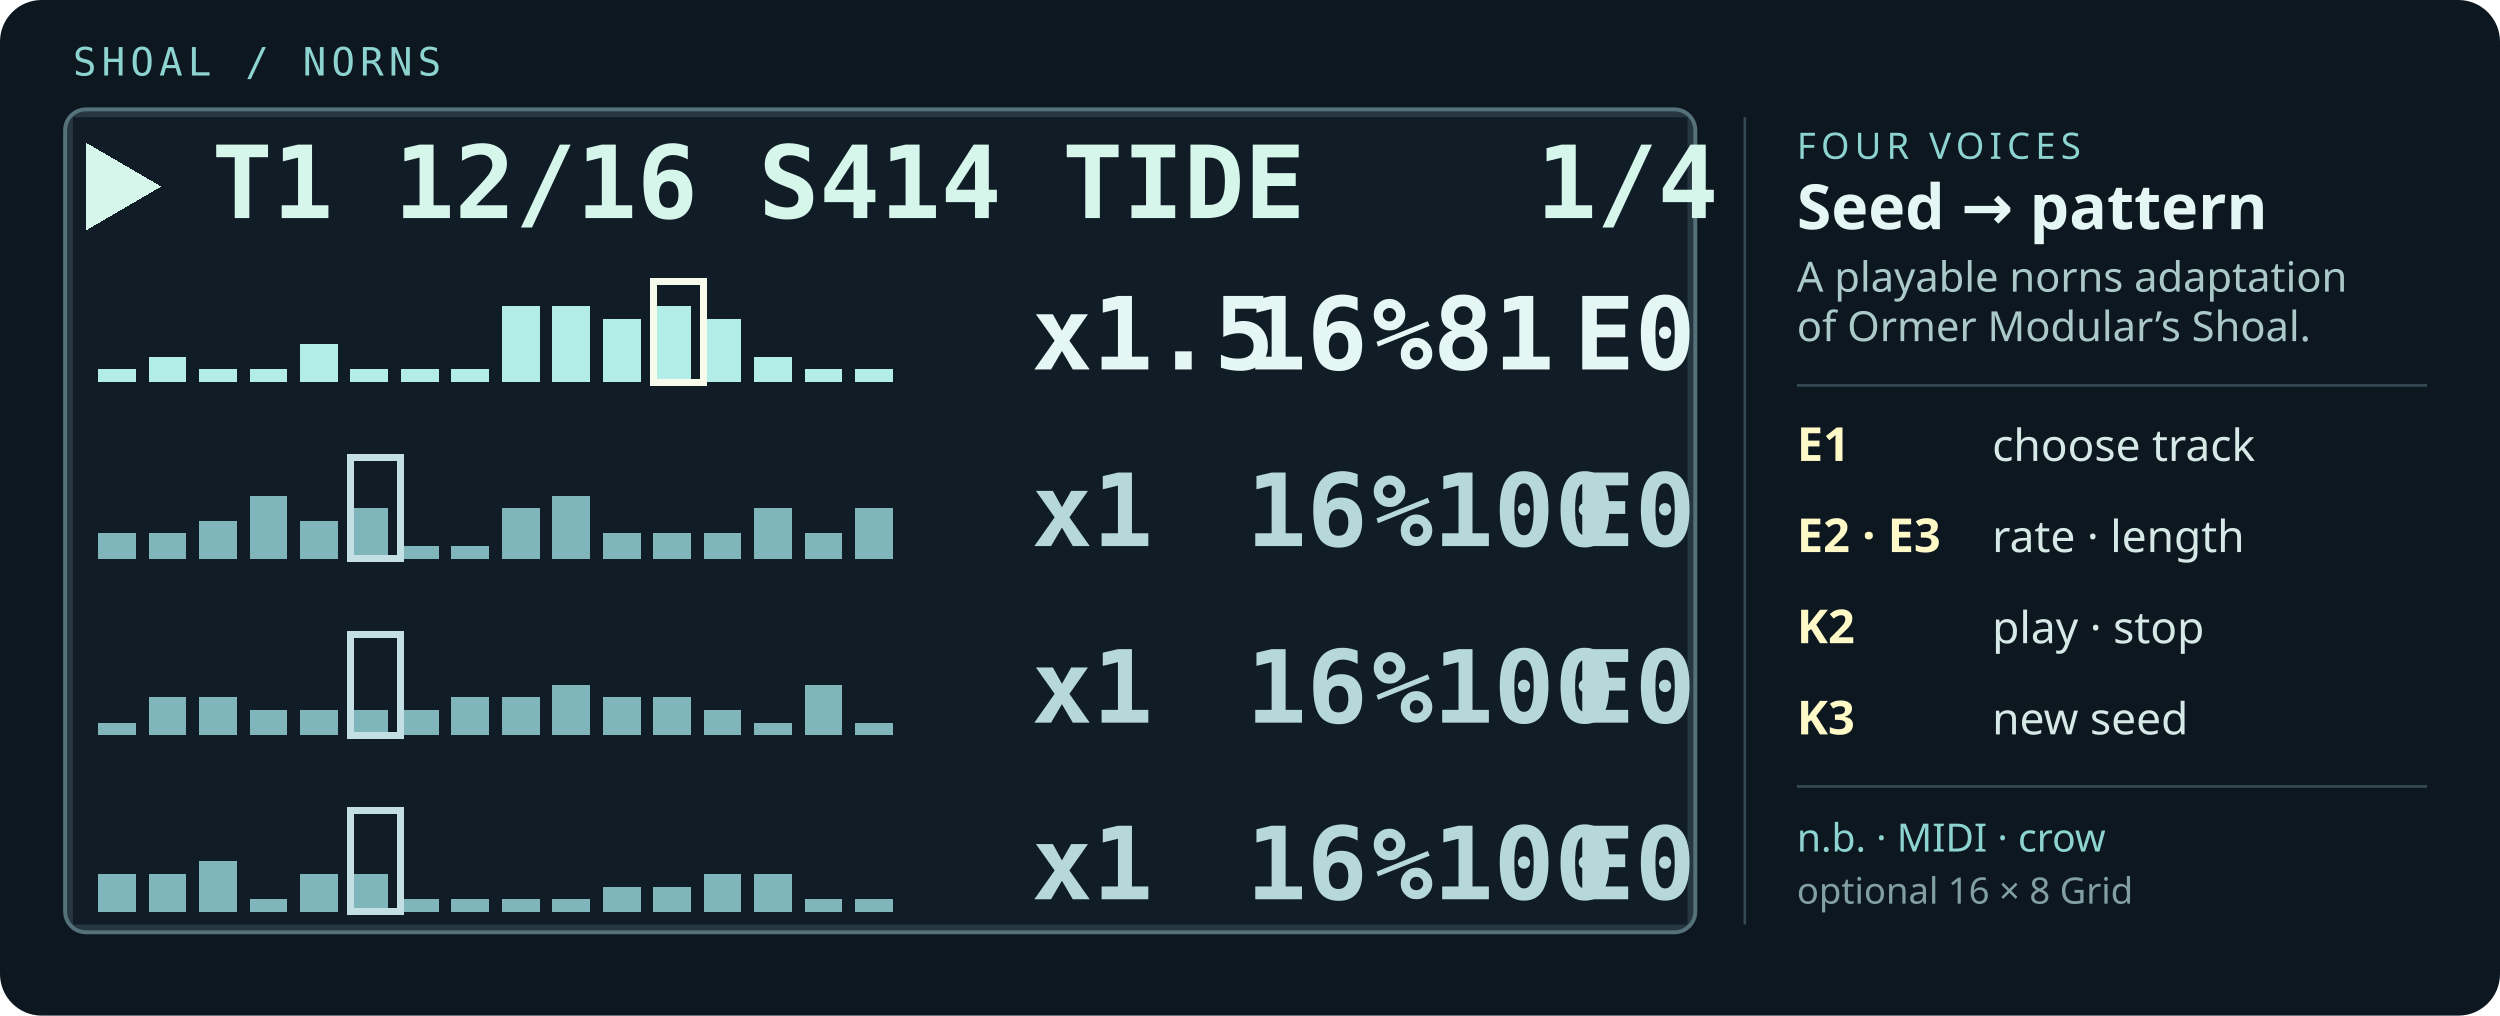
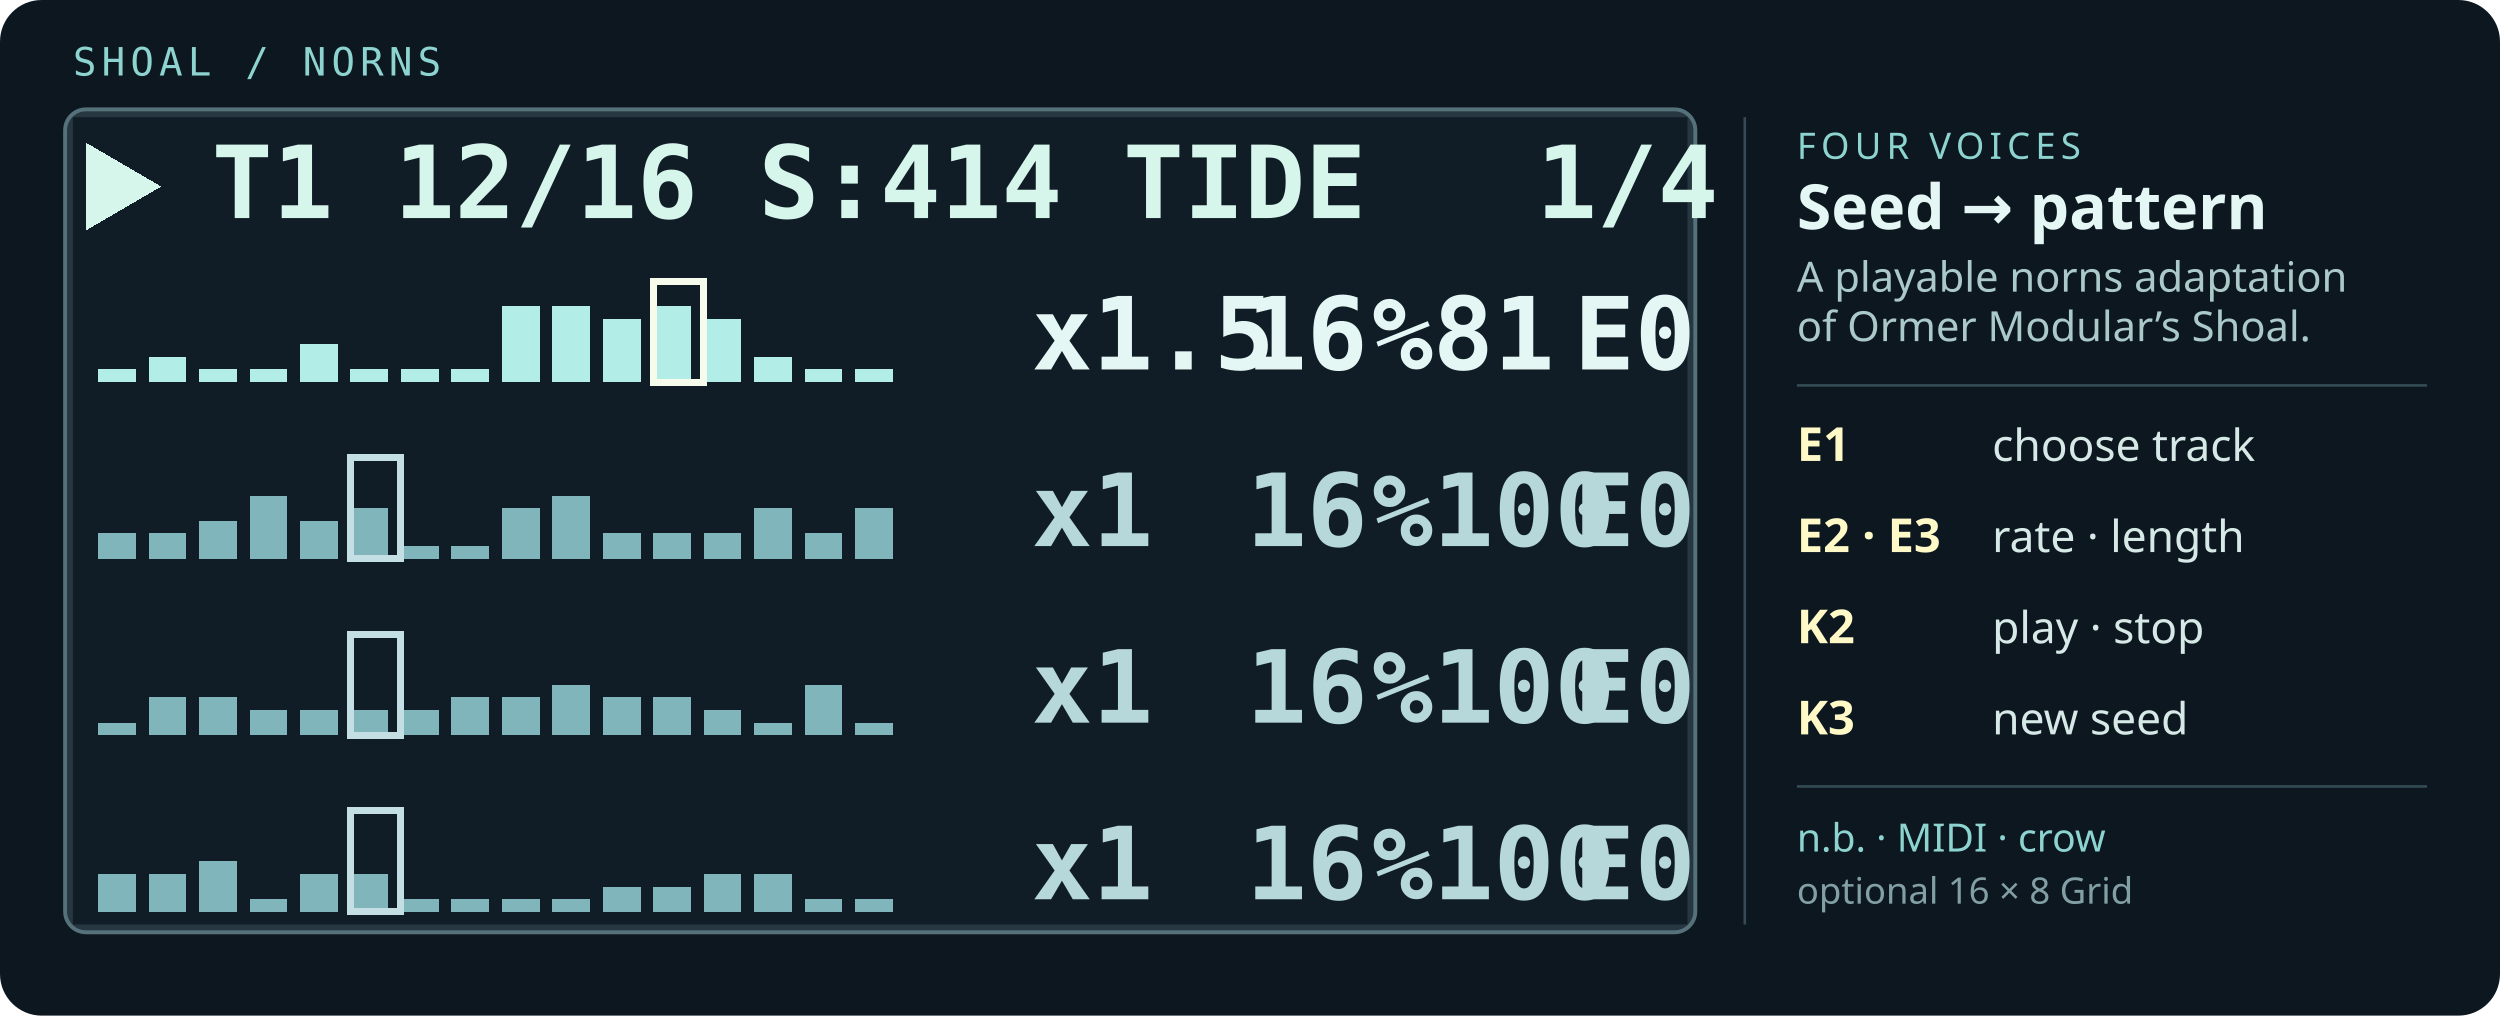
<svg xmlns="http://www.w3.org/2000/svg" width="800" height="325" viewBox="0 0 960 390" role="img" aria-labelledby="title desc">
  <rect width="960" height="390" rx="16" fill="#0c1720" />
  <text x="28" y="29" fill="#8dd4d1" font-family="monospace" font-size="15" letter-spacing="2">SHOAL / NORNS</text>
  <rect x="25" y="42" width="626" height="316" rx="8" fill="#263741" stroke="#55727b" stroke-width="1.5" />
  <g transform="translate(28 45) scale(4.84375)">
    <rect width="128" height="64" fill="#101d26" />
    <g shape-rendering="crispEdges">
      <path d="M1 2v7l6-3.5z" fill="#d6f5eb" />
      <g fill="#d6f5eb" font-family="monospace" font-size="8" font-weight="bold">
-         <text x="11" y="8" textLength="70" lengthAdjust="spacingAndGlyphs">T1 12/16 S414 TIDE</text>
+         <text x="11" y="8" textLength="70" lengthAdjust="spacingAndGlyphs">T1 12/16 S:414 TIDE</text>
        <text x="116" y="8" textLength="11" lengthAdjust="spacingAndGlyphs">1/4</text>
      </g>
      <g fill="none" stroke-width="3">
        <path stroke="#b2eee7" d="M3.5 20v1 M7.5 19v2 M11.5 20v1 M15.5 20v1 M19.5 18v3 M23.5 20v1 M27.5 20v1 M31.5 20v1 M35.5 15v6 M39.5 15v6 M43.5 16v5 M47.5 15v6 M51.5 16v5 M55.5 19v2 M59.5 20v1 M63.5 20v1" />
        <path stroke="#7fb5bb" d="M3.5 33v2 M7.5 33v2 M11.5 32v3 M15.5 30v5 M19.5 32v3 M23.5 31v4 M27.5 34v1 M31.5 34v1 M35.5 31v4 M39.5 30v5 M43.5 33v2 M47.5 33v2 M51.5 33v2 M55.5 31v4 M59.5 33v2 M63.5 31v4" />
        <path stroke="#7fb5bb" d="M3.5 48v1 M7.5 46v3 M11.5 46v3 M15.5 47v2 M19.5 47v2 M23.5 47v2 M27.5 47v2 M31.5 46v3 M35.5 46v3 M39.5 45v4 M43.5 46v3 M47.5 46v3 M51.5 47v2 M55.5 48v1 M59.5 45v4 M63.5 48v1" />
        <path stroke="#7fb5bb" d="M3.5 60v3 M7.5 60v3 M11.5 59v4 M15.5 62v1 M19.5 60v3 M23.5 60v3 M27.5 62v1 M31.5 62v1 M35.5 62v1 M39.5 62v1 M43.5 61v2 M47.5 61v2 M51.5 60v3 M55.5 60v3 M59.5 62v1 M63.5 62v1" />
      </g>
      <g fill="none" stroke-width="0.55">
        <rect x="46" y="13" width="4" height="8" stroke="#f6fbec" />
        <rect x="22" y="27" width="4" height="8" stroke="#c4dfe3" />
        <rect x="22" y="41" width="4" height="8" stroke="#c4dfe3" />
        <rect x="22" y="55" width="4" height="8" stroke="#c4dfe3" />
      </g>
      <g font-family="monospace" font-size="8" font-weight="bold">
        <g fill="#e5f7f5">
          <text x="76" y="20" textLength="14" lengthAdjust="spacingAndGlyphs">x1.5</text>
          <text x="93" y="20" textLength="8" lengthAdjust="spacingAndGlyphs">16</text>
          <text x="103" y="20" textLength="14" lengthAdjust="spacingAndGlyphs">%81</text>
          <text x="119" y="20" textLength="7" lengthAdjust="spacingAndGlyphs">E0</text>
        </g>
        <g fill="#b6d8db">
          <text x="76" y="34" textLength="7" lengthAdjust="spacingAndGlyphs">x1</text>
          <text x="93" y="34" textLength="8" lengthAdjust="spacingAndGlyphs">16</text>
          <text x="103" y="34" textLength="14" lengthAdjust="spacingAndGlyphs">%100</text>
          <text x="119" y="34" textLength="7" lengthAdjust="spacingAndGlyphs">E0</text>
        </g>
        <g fill="#b6d8db">
          <text x="76" y="48" textLength="7" lengthAdjust="spacingAndGlyphs">x1</text>
          <text x="93" y="48" textLength="8" lengthAdjust="spacingAndGlyphs">16</text>
          <text x="103" y="48" textLength="14" lengthAdjust="spacingAndGlyphs">%100</text>
          <text x="119" y="48" textLength="7" lengthAdjust="spacingAndGlyphs">E0</text>
        </g>
        <g fill="#b6d8db">
          <text x="76" y="62" textLength="7" lengthAdjust="spacingAndGlyphs">x1</text>
          <text x="93" y="62" textLength="8" lengthAdjust="spacingAndGlyphs">16</text>
          <text x="103" y="62" textLength="14" lengthAdjust="spacingAndGlyphs">%100</text>
          <text x="119" y="62" textLength="7" lengthAdjust="spacingAndGlyphs">E0</text>
        </g>
      </g>
    </g>
  </g>
  <path d="M670 45V355" stroke="#344b55" stroke-width="1" />
  <g font-family="sans-serif">
    <text x="690" y="61" fill="#8dd4d1" font-size="14" letter-spacing="2">FOUR VOICES</text>
    <text x="690" y="88" fill="#e5f7f5" font-size="24" font-weight="700">Seed → pattern</text>
    <text x="690" y="112" fill="#abc9c9" font-size="16">A playable norns adaptation</text>
    <text x="690" y="131" fill="#abc9c9" font-size="16">of Ormer Modular’s Shoal.</text>
    <path d="M690 148H932" stroke="#344b55" stroke-width="1" />
    <text x="690" y="177" fill="#fff9c7" font-size="18" font-weight="700">E1</text>
    <text x="765" y="177" fill="#d6e9e7" font-size="17">choose track</text>
    <text x="690" y="212" fill="#fff9c7" font-size="18" font-weight="700">E2 · E3</text>
    <text x="765" y="212" fill="#d6e9e7" font-size="17">rate · length</text>
    <text x="690" y="247" fill="#fff9c7" font-size="18" font-weight="700">K2</text>
    <text x="765" y="247" fill="#d6e9e7" font-size="17">play · stop</text>
    <text x="690" y="282" fill="#fff9c7" font-size="18" font-weight="700">K3</text>
    <text x="765" y="282" fill="#d6e9e7" font-size="17">new seed</text>
    <path d="M690 302H932" stroke="#344b55" stroke-width="1" />
    <text x="690" y="327" fill="#8dd4d1" font-size="15">n.b. · MIDI · crow</text>
    <text x="690" y="347" fill="#829fa5" font-size="14">optional 16 × 8 Grid</text>
  </g>
</svg>
